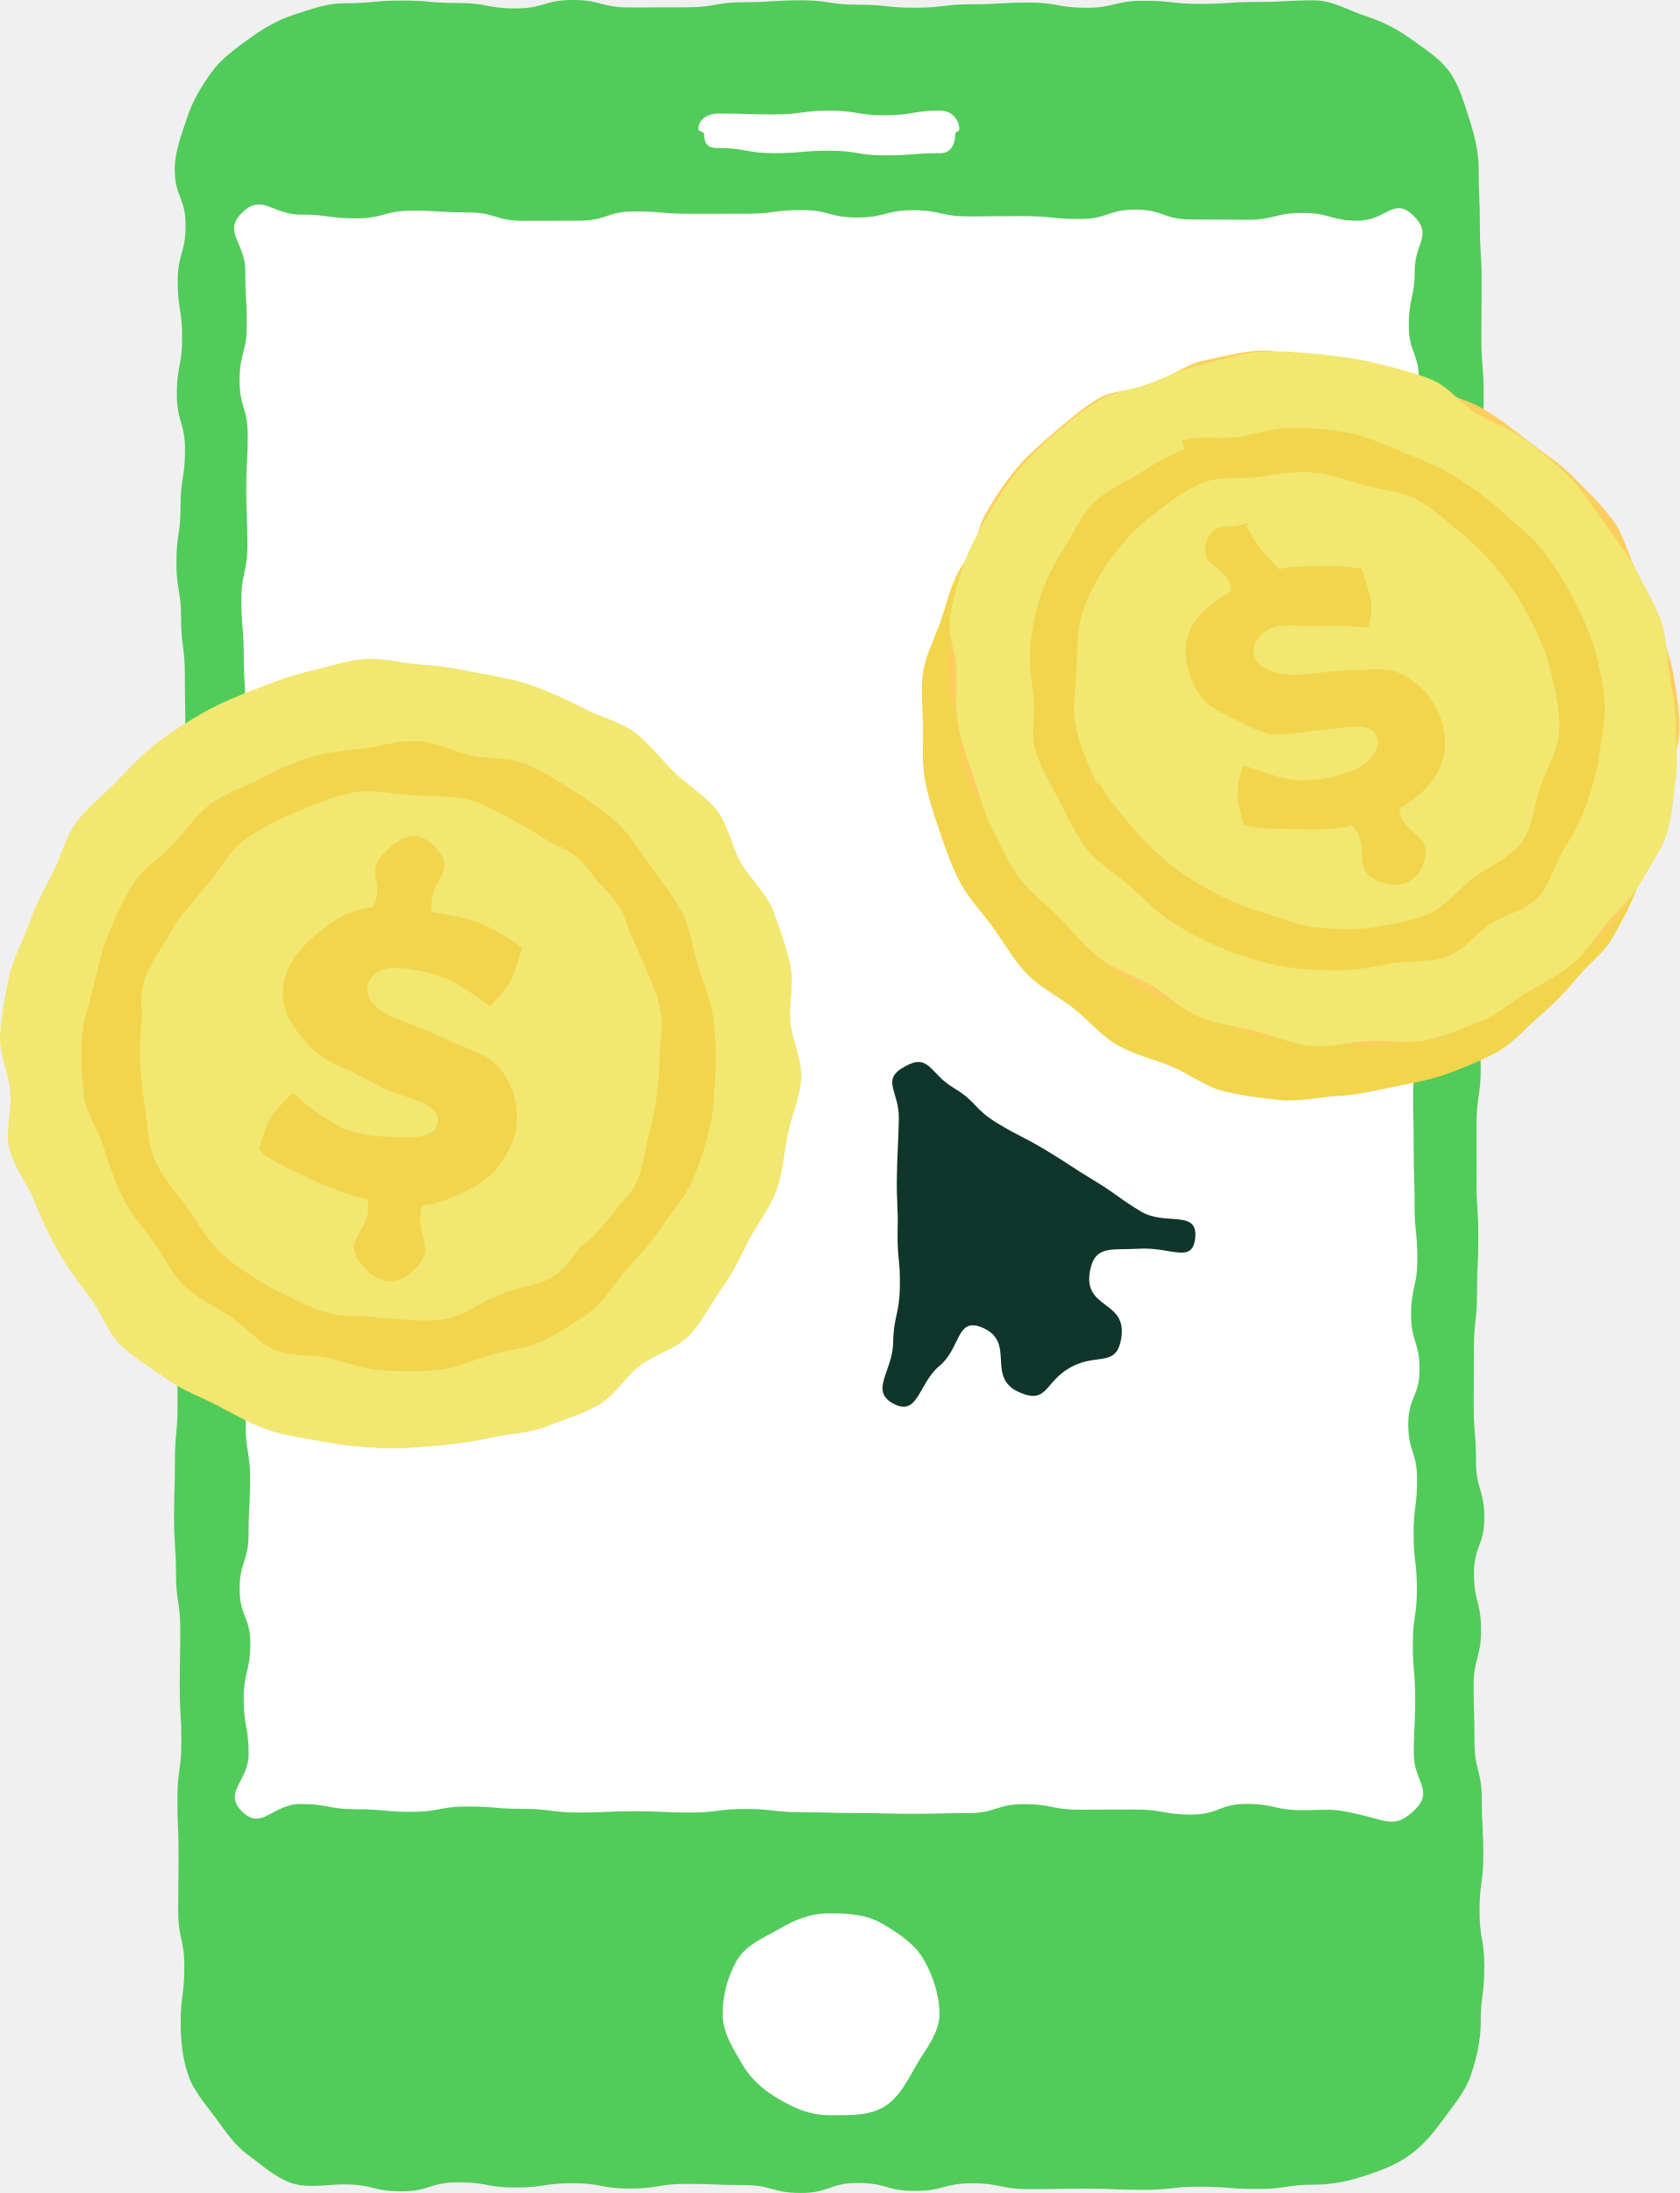
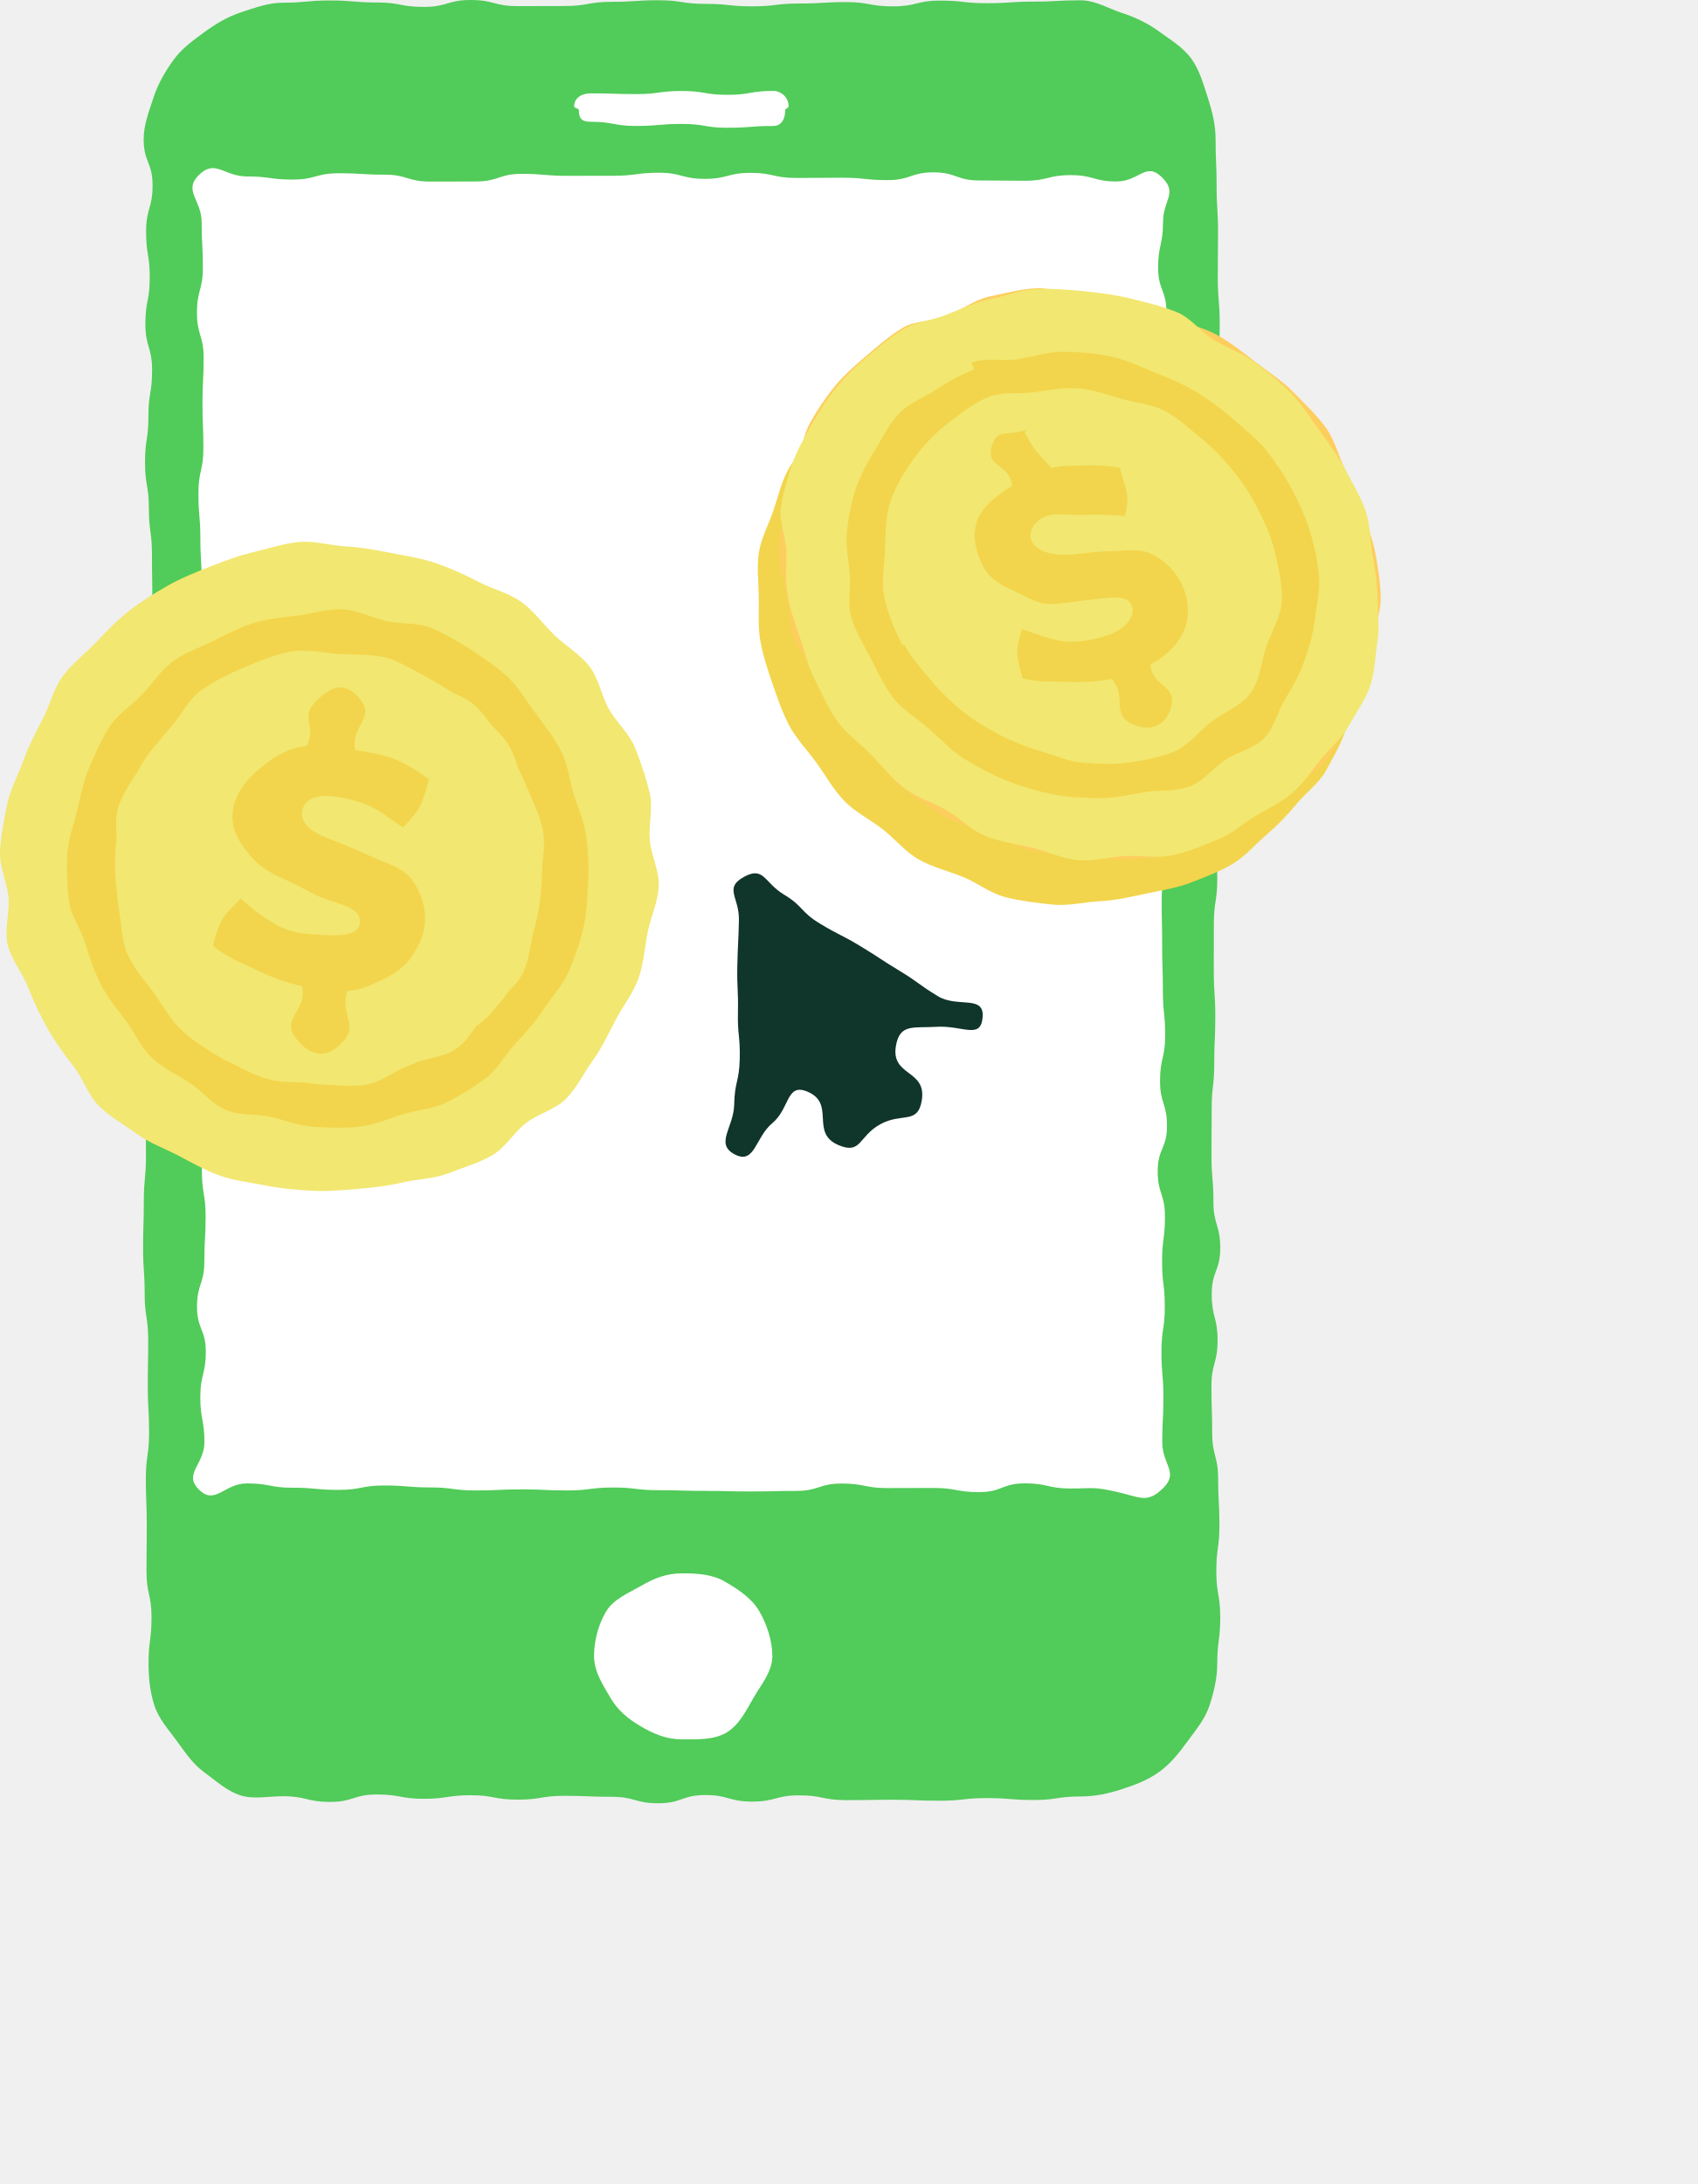
- <svg xmlns="http://www.w3.org/2000/svg" version="1.1" id="Capa_1" x="0px" y="0px" viewBox="0 0 435.3 568.41" style="enable-background:new 0 0 435.3 568.41;" xml:space="preserve">
+ <svg xmlns="http://www.w3.org/2000/svg" version="1.1" id="Capa_1" x="0px" y="0px" viewBox="0 0 535.3 688.41" style="enable-background:new 0 0 435.3 568.41;" xml:space="preserve">
  <style type="text/css">
	.st0{fill:#10352B;}
	.st1{fill:#51CB59;}
	.st2{fill:#A8E6A5;}
	.st3{fill:#DECFF1;}
	.st4{fill:#915FD0;}
	.st5{fill:#C8AFE7;}
	.st6{fill:#80D4F1;}
	.st7{fill:#F3F5F4;}
	.st8{fill:#F2E770;}
	.st9{fill:#FFFFFF;}
	.st10{fill:#F2D54C;}
	.st11{fill-rule:evenodd;clip-rule:evenodd;fill:#F2E770;}
	.st12{fill-rule:evenodd;clip-rule:evenodd;fill:#C8AFE7;}
	.st13{fill-rule:evenodd;clip-rule:evenodd;fill:#915FD0;}
	.st14{fill-rule:evenodd;clip-rule:evenodd;fill:#FD6085;}
	.st15{fill-rule:evenodd;clip-rule:evenodd;fill:#DECFF1;}
	.st16{fill:#00A8E3;}
	.st17{fill:#59A57C;}
	.st18{fill:#7ED4A7;}
	.st19{fill:#EDDFCE;}
	.st20{fill:#DBCBB9;}
	.st21{fill:#FDCE5E;}
	.st22{fill-rule:evenodd;clip-rule:evenodd;fill:#A8E6A5;}
	.st23{fill-rule:evenodd;clip-rule:evenodd;fill:#51CB59;}
	.st24{fill-rule:evenodd;clip-rule:evenodd;fill:#EBFDFF;}
	.st25{fill-rule:evenodd;clip-rule:evenodd;fill:#7DB8B5;}
	.st26{fill-rule:evenodd;clip-rule:evenodd;fill:#9CDAD7;}
	.st27{fill-rule:evenodd;clip-rule:evenodd;fill:#007976;}
	.st28{fill-rule:evenodd;clip-rule:evenodd;fill:#2C4B5F;}
	.st29{fill-rule:evenodd;clip-rule:evenodd;fill:#182F3B;}
</style>
  <g>
    <g>
      <g>
        <path class="st1" d="M340.67,0.09c-7.39,0-7.39,0.42-14.79,0.42c-7.4,0-7.4,0.5-14.79,0.5c-7.39,0-7.39-0.82-14.79-0.82     c-7.39,0-7.39,1.82-14.79,1.82c-7.39,0-7.39-1.35-14.79-1.35c-7.39,0-7.39,0.45-14.79,0.45c-7.39,0-7.39,0.89-14.79,0.89     c-7.4,0-7.4-0.78-14.79-0.78c-7.39,0-7.39-1.14-14.79-1.14c-7.4,0-7.4,0.5-14.79,0.5c-7.4,0-7.4,1.32-14.79,1.32     c-7.4,0-7.4,0.03-14.79,0.03C155.8,1.95,155.8,0,148.41,0c-7.4,0-7.4,2.18-14.79,2.18c-7.39,0-7.39-1.4-14.79-1.4     c-7.4,0-7.4-0.63-14.8-0.63s-7.4,0.7-14.8,0.7c-4.6,0-8.86,1.6-13.01,2.95c-4.3,1.4-8.01,3.58-11.59,6.19     c-3.62,2.63-7.24,5.2-9.87,8.82c-2.6,3.58-4.91,7.49-6.31,11.79c-1.35,4.15-3.16,8.65-3.16,13.25c0,7.28,2.81,7.28,2.81,14.56     c0,7.28-2.04,7.28-2.04,14.56c0,7.28,1.15,7.28,1.15,14.56c0,7.28-1.38,7.28-1.38,14.56c0,7.28,2.12,7.28,2.12,14.56     c0,7.28-1.16,7.28-1.16,14.56c0,7.28-1.07,7.28-1.07,14.56c0,7.28,1.22,7.28,1.22,14.56c0,7.28,0.97,7.28,0.97,14.56     c0,7.28,0.12,7.28,0.12,14.56c0,7.28-1.18,7.28-1.18,14.56c0,7.28,0.32,7.28,0.32,14.56c0,7.28-1.21,7.28-1.21,14.56     c0,7.28,0.43,7.28,0.43,14.56c0,7.28,0.78,7.28,0.78,14.56c0,7.28-1.97,7.28-1.97,14.56c0,7.28,1.83,7.28,1.83,14.56     c0,7.28-0.25,7.28-0.25,14.56c0,7.28-0.6,7.28-0.6,14.56c0,7.28,0.06,7.28,0.06,14.56c0,7.28-0.34,7.28-0.34,14.56     c0,7.28,0.12,7.28,0.12,14.56c0,7.28-0.68,7.28-0.68,14.56c0,7.28-0.23,7.28-0.23,14.57c0,7.28,0.5,7.28,0.5,14.56     c0,7.28,1.11,7.28,1.11,14.56c0,7.28-0.13,7.28-0.13,14.56c0,7.28,0.41,7.28,0.41,14.57c0,7.28-1.02,7.28-1.02,14.56     c0,7.28,0.29,7.28,0.29,14.57c0,7.28-0.09,7.28-0.09,14.56c0,7.29,1.59,7.29,1.59,14.57c0,7.29-0.94,7.29-0.94,14.57     c0,4.6,0.49,9.03,1.84,13.18c1.4,4.3,4.44,7.59,7.05,11.17c2.63,3.62,5.03,7.25,8.64,9.88c3.58,2.6,7.08,5.88,11.38,7.28     c4.15,1.35,8.89,0.29,13.49,0.29c7.39,0,7.39,1.79,14.79,1.79c7.4,0,7.4-2.34,14.79-2.34c7.39,0,7.39,1.36,14.79,1.36     c7.39,0,7.39-1.12,14.79-1.12c7.39,0,7.39,1.39,14.79,1.39c7.39,0,7.39-1.21,14.79-1.21c7.39,0,7.39,0.31,14.79,0.31     c7.4,0,7.4,2.04,14.79,2.04c7.39,0,7.39-2.59,14.79-2.59c7.4,0,7.4,2.06,14.79,2.06c7.4,0,7.4-1.97,14.79-1.97     c7.4,0,7.4,1.51,14.79,1.51c7.39,0,7.39-0.12,14.79-0.12c7.4,0,7.4,0.31,14.79,0.31c7.39,0,7.39-0.83,14.79-0.83     c7.4,0,7.4,0.6,14.8,0.6c7.4,0,7.4-1.12,14.8-1.12c4.6,0,8.72-0.9,12.87-2.25c4.3-1.4,8.33-2.89,11.91-5.5     c3.62-2.63,6.29-6.01,8.92-9.63c2.6-3.58,5.53-6.98,6.92-11.28c1.35-4.15,2.45-8.6,2.45-13.2c0-7.28,0.94-7.28,0.94-14.56     c0-7.28-1.24-7.28-1.24-14.56c0-7.28,0.98-7.28,0.98-14.56c0-7.28-0.41-7.28-0.41-14.56c0-7.28-1.87-7.28-1.87-14.56     c0-7.28-0.24-7.28-0.24-14.56c0-7.28,1.94-7.28,1.94-14.56c0-7.28-1.84-7.28-1.84-14.56c0-7.28,2.68-7.28,2.68-14.56     c0-7.28-2.15-7.28-2.15-14.56c0-7.28-0.61-7.28-0.61-14.56c0-7.28,0.06-7.28,0.06-14.56c0-7.28,0.81-7.28,0.81-14.56     c0-7.28,0.33-7.28,0.33-14.56c0-7.28-0.47-7.28-0.47-14.56c0-7.28,0.01-7.28,0.01-14.56c0-7.28,1.09-7.28,1.09-14.56     c0-7.28-1.15-7.28-1.15-14.56c0-7.28,1.26-7.28,1.26-14.56c0-7.28-0.87-7.28-0.87-14.56c0-7.28,0.58-7.28,0.58-14.56     c0-7.28,0.33-7.28,0.33-14.56c0-7.28-0.89-7.28-0.89-14.56c0-7.28-0.25-7.28-0.25-14.57c0-7.28-0.27-7.28-0.27-14.56     c0-7.28,1.11-7.28,1.11-14.56c0-7.28-1.77-7.28-1.77-14.56c0-7.28,2.22-7.28,2.22-14.57c0-7.28,0.46-7.28,0.46-14.56     c0-7.28-0.6-7.28-0.6-14.57c0-7.28,0.07-7.28,0.07-14.56c0-7.29-0.45-7.29-0.45-14.57s-0.32-7.29-0.32-14.57     c0-4.6-1.1-8.89-2.44-13.04c-1.4-4.3-2.61-8.75-5.21-12.33c-2.63-3.62-6.62-5.98-10.23-8.61c-3.58-2.6-7.44-4.44-11.74-5.84     C349.45,2.69,345.27,0.09,340.67,0.09z" />
      </g>
      <g>
        <path class="st9" d="M366.67,469.08c5.07-5-0.26-7.36-0.26-14.48c0-7.12,0.36-7.12,0.36-14.24c0-7.12-0.61-7.12-0.61-14.24     c0-7.12,1.05-7.12,1.05-14.24c0-7.12-0.85-7.12-0.85-14.24c0-7.12,0.9-7.12,0.9-14.24c0-7.12-2.29-7.12-2.29-14.24     c0-7.12,2.93-7.12,2.93-14.24c0-7.12-2.19-7.12-2.19-14.24c0-7.12,1.62-7.12,1.62-14.24c0-7.12-0.72-7.12-0.72-14.24     c0-7.12-0.23-7.12-0.23-14.24c0-7.12-0.15-7.12-0.15-14.24c0-7.12,1.38-7.12,1.38-14.24c0-7.12-0.42-7.12-0.42-14.24     c0-7.12-1.62-7.12-1.62-14.24c0-7.12,0.24-7.12,0.24-14.24c0-7.12,1-7.12,1-14.24c0-7.12-1.69-7.12-1.69-14.24     c0-7.12,0.3-7.12,0.3-14.25c0-7.12,2.16-7.12,2.16-14.24c0-7.12-1.68-7.12-1.68-14.24c0-7.12,0.79-7.12,0.79-14.24     c0-7.12,0.59-7.12,0.59-14.25c0-7.12-0.5-7.12-0.5-14.24c0-7.12,0.96-7.12,0.96-14.25c0-7.12-2.63-7.12-2.63-14.24     c0-7.13,1.54-7.13,1.54-14.25s4.75-9.16-0.31-14.17c-5.13-5.07-7.13,1.29-14.35,1.29c-7.21,0-7.21-2-14.42-2     c-7.21,0-7.21,1.77-14.43,1.77c-7.21,0-7.21-0.09-14.43-0.09c-7.21,0-7.21-2.55-14.43-2.55c-7.21,0-7.21,2.44-14.42,2.44     c-7.21,0-7.21-0.75-14.42-0.75c-7.21,0-7.21,0.07-14.43,0.07c-7.21,0-7.21-1.6-14.42-1.6c-7.21,0-7.21,1.89-14.42,1.89     c-7.21,0-7.21-1.93-14.43-1.93c-7.21,0-7.21,0.95-14.43,0.95c-7.21,0-7.21,0.02-14.43,0.02c-7.21,0-7.21-0.62-14.43-0.62     c-7.21,0-7.21,2.4-14.43,2.4c-7.21,0-7.21,0.03-14.43,0.03c-7.21,0-7.21-2.18-14.43-2.18c-7.22,0-7.22-0.44-14.43-0.44     c-7.21,0-7.21,1.99-14.43,1.99c-7.22,0-7.22-0.98-14.44-0.98c-7.22,0-9.99-5.56-15.13-0.49c-5.07,5,0.84,7.83,0.84,14.95     c0,7.12,0.39,7.12,0.39,14.24c0,7.12-1.87,7.12-1.87,14.24c0,7.12,2.11,7.12,2.11,14.24c0,7.12-0.37,7.12-0.37,14.24     c0,7.12,0.29,7.12,0.29,14.24c0,7.12-1.57,7.12-1.57,14.24c0,7.12,0.62,7.12,0.62,14.24c0,7.12,0.44,7.12,0.44,14.24     c0,7.12,0.82,7.12,0.82,14.24c0,7.12-0.17,7.12-0.17,14.24c0,7.12-1.71,7.12-1.71,14.24c0,7.12-0.54,7.12-0.54,14.24     c0,7.12,2.07,7.12,2.07,14.24c0,7.12,0.34,7.12,0.34,14.24c0,7.12-0.23,7.12-0.23,14.24c0,7.12,0.13,7.12,0.13,14.24     c0,7.12-0.04,7.12-0.04,14.24c0,7.12-0.68,7.12-0.68,14.24c0,7.12,0.05,7.12,0.05,14.25c0,7.12,0.47,7.12,0.47,14.24     c0,7.12-0.47,7.12-0.47,14.24c0,7.12,1.17,7.12,1.17,14.24c0,7.12-0.4,7.12-0.4,14.25c0,7.12-2.31,7.12-2.31,14.24     c0,7.12,2.77,7.12,2.77,14.25c0,7.12-1.73,7.12-1.73,14.24c0,7.13,1.29,7.13,1.29,14.25s-6.77,9.93-1.7,14.94     c5.13,5.07,7.89-1.96,15.1-1.96c7.21,0,7.21,1.36,14.42,1.36c7.21,0,7.21,0.68,14.43,0.68c7.21,0,7.21-1.39,14.43-1.39     c7.21,0,7.21,0.61,14.43,0.61c7.21,0,7.21,0.96,14.42,0.96c7.21,0,7.21-0.34,14.42-0.34c7.21,0,7.21,0.34,14.43,0.34     c7.21,0,7.21-0.93,14.42-0.93c7.21,0,7.21,0.85,14.42,0.85c7.21,0,7.21,0.22,14.43,0.22c7.21,0,7.21,0.18,14.43,0.18     c7.21,0,7.21-0.17,14.43-0.17c7.21,0,7.21-2.33,14.43-2.33c7.21,0,7.21,1.43,14.43,1.43c7.21,0,7.21-0.04,14.43-0.04     c7.21,0,7.21,1.31,14.43,1.31c7.22,0,7.22-2.76,14.43-2.76c7.21,0,7.21,1.62,14.43,1.62c7.22,0,7.11-0.59,14.15,0.98     C359.36,471.81,361.53,474.14,366.67,469.08z" />
      </g>
      <g>
        <path class="st9" d="M243.73,39.71c-7.19,0-7.19,0.56-14.39,0.56c-7.19,0-7.19-1.21-14.38-1.21c-7.2,0-7.2,0.64-14.39,0.64     c-7.2,0-7.2-1.32-14.39-1.32c-2.69,0-3.69-0.95-3.69-3.64c0-0.62-1.49-0.62-1.49-1.23c0-2.69,2.49-4.08,5.18-4.08     c7.19,0,7.19,0.23,14.39,0.23c7.19,0,7.19-0.98,14.38-0.98c7.2,0,7.2,1.21,14.39,1.21s7.2-1.23,14.39-1.23     c2.69,0,4.89,2.16,4.89,4.85c0,0.62-1.07,0.62-1.07,1.23C247.55,37.42,246.42,39.71,243.73,39.71z" />
      </g>
      <g>
        <g>
          <path class="st8" d="M207.67,279.48c0.27-4.96-2.39-9.84-2.81-14.64c-0.43-4.93,1.07-10.14-0.04-14.85      c-1.13-4.8-2.76-9.6-4.54-14.12c-1.8-4.57-5.86-8.06-8.28-12.3c-2.43-4.26-3.19-9.67-6.18-13.52c-3-3.86-7.53-6.48-11.05-9.88      c-3.51-3.39-6.46-7.58-10.43-10.45c-3.95-2.85-9.03-3.99-13.38-6.27c-4.3-2.26-8.68-4.23-13.33-5.87      c-4.57-1.61-9.32-2.28-14.17-3.24c-4.73-0.94-9.4-1.83-14.35-2.1c-4.96-0.27-9.86-1.83-14.67-1.41      c-4.93,0.43-9.66,2.06-14.38,3.17c-4.8,1.13-9.35,2.83-13.87,4.61c-4.57,1.8-9.1,3.6-13.34,6.01      c-4.26,2.43-8.42,5.02-12.27,8.02c-3.86,3-7.19,6.6-10.59,10.11c-3.39,3.51-7.43,6.56-10.3,10.53      c-2.85,3.95-3.94,9.02-6.22,13.37c-2.26,4.3-4.48,8.55-6.12,13.19c-1.61,4.57-4.16,8.95-5.12,13.8      c-0.94,4.73-1.94,9.66-2.21,14.62c-0.27,4.96,2.23,9.79,2.66,14.59c0.43,4.93-1.38,10.17-0.27,14.88      c1.13,4.8,4.63,8.86,6.41,13.38c1.8,4.57,3.81,8.9,6.22,13.14c2.43,4.26,5.24,8.12,8.23,11.97c3,3.86,4.53,9.11,8.05,12.51      c3.51,3.39,7.97,5.89,11.94,8.76c3.95,2.85,8.66,4.51,13.01,6.79c4.3,2.26,8.52,4.69,13.16,6.33c4.57,1.61,9.43,2.09,14.28,3.05      c4.73,0.94,9.46,1.39,14.42,1.66c4.96,0.27,9.67-0.13,14.47-0.55c4.93-0.43,9.61-0.95,14.33-2.06c4.8-1.13,9.87-1.1,14.4-2.88      c4.57-1.8,9.47-3.18,13.7-5.59c4.26-2.43,6.93-7.24,10.79-10.23c3.86-3,9.33-4.26,12.73-7.78c3.39-3.51,5.6-8.2,8.47-12.17      c2.85-3.95,4.88-8.42,7.16-12.77c2.26-4.3,5.48-8.27,7.12-12.91c1.61-4.57,1.92-9.61,2.88-14.46      C205.11,289.17,207.4,284.43,207.67,279.48z" />
        </g>
        <g>
          <path class="st10" d="M108.04,192.09c-4.81-0.26-9.47,1.38-14.09,1.94c-4.75,0.57-9.4,0.97-13.88,2.33      c-4.56,1.39-8.69,3.57-12.88,5.7c-4.23,2.15-8.9,3.57-12.67,6.41c-3.78,2.84-6.43,6.95-9.67,10.4      c-3.22,3.44-7.6,6.06-10.19,10.04c-2.57,3.94-4.56,8.41-6.43,12.8c-1.84,4.31-2.82,9.04-3.9,13.7      c-1.05,4.54-2.87,9.18-3.13,13.99c-0.26,4.81-0.03,9.75,0.52,14.38c0.57,4.75,3.75,8.94,5.12,13.42      c1.39,4.56,2.82,8.92,4.96,13.11c2.15,4.23,5.11,7.76,7.95,11.53c2.84,3.78,4.71,8.35,8.16,11.59      c3.44,3.22,7.84,5.22,11.81,7.81c3.94,2.57,7.12,6.76,11.5,8.63c4.31,1.84,9.55,1.12,14.22,2.2c4.54,1.05,8.99,2.87,13.8,3.13      c4.81,0.26,9.62,0.46,14.24-0.09c4.75-0.57,9.18-2.57,13.66-3.93c4.56-1.39,9.63-1.64,13.82-3.78      c4.23-2.15,8.44-4.75,12.21-7.58c3.78-2.84,6.09-7.44,9.33-10.89c3.22-3.44,6.34-6.91,8.93-10.89c2.57-3.94,6.04-7.52,7.91-11.9      c1.84-4.31,3.48-8.95,4.56-13.61c1.05-4.54,1.24-9.44,1.5-14.25c0.26-4.81,0.03-9.64-0.52-14.26c-0.57-4.75-2.64-9.16-4-13.64      c-1.39-4.56-1.9-9.48-4.03-13.68c-2.15-4.23-5.16-8.06-7.99-11.83c-2.84-3.78-5.28-8.17-8.73-11.4      c-3.44-3.22-7.58-5.98-11.55-8.57c-3.94-2.57-8.2-5.06-12.58-6.93c-4.31-1.84-9.53-1.12-14.19-2.2      C117.25,194.71,112.85,192.35,108.04,192.09z M99.98,341.25c-5.2-0.28-10.51,0.31-15.32-1.06c-4.96-1.41-9.59-3.95-14.01-6.39      c-4.49-2.47-9.03-5.12-12.82-8.49c-3.81-3.39-6.3-8.07-9.27-12.22c-2.95-4.13-6.58-8-8.55-12.73      c-1.94-4.65-1.63-10.04-2.5-15.13c-0.84-4.93-1.5-9.82-1.22-15.02c0.28-5.2,0.6-10.24,1.97-15.05c1.41-4.96,4.37-9.11,6.8-13.52      c2.47-4.49,5.23-8.47,8.6-12.26c3.39-3.81,5.69-8.88,9.84-11.84c4.13-2.95,8.92-5.27,13.65-7.25c4.65-1.94,9.61-4.06,14.7-4.93      c4.93-0.84,10.24,0.5,15.44,0.78c5.2,0.28,10.49,0.02,15.3,1.39c4.96,1.41,8.81,5.37,13.22,7.8c4.49,2.47,9.96,3.53,13.75,6.91      c3.81,3.39,6.41,8.05,9.38,12.2c2.95,4.13,5.08,8.7,7.05,13.43c1.94,4.65,4.38,9.26,5.25,14.35c0.84,4.93-0.51,10.04-0.79,15.24      c-0.28,5.2-1.12,9.97-2.49,14.78c-1.41,4.96-1.62,10.34-4.05,14.76c-2.47,4.49-5.75,8.58-9.12,12.37      c-3.39,3.81-8.06,6.17-12.2,9.13c-4.13,2.95-8.45,5.23-13.18,7.2c-4.65,1.94-9.23,3.81-14.32,4.68      C110.14,341.22,105.18,341.53,99.98,341.25z" />
        </g>
        <g>
          <path class="st8" d="M107.25,206.71c-5.2-0.28-10.17-0.32-15.09,0.53c-5.09,0.87-9.9,2.23-14.55,4.18      c-4.73,1.97-8.98,4.59-13.11,7.54c-4.15,2.96-7.28,6.78-10.67,10.59c-3.37,3.79-6.93,7.26-9.41,11.75      c-2.43,4.42-5.84,8.6-7.26,13.56c-1.37,4.81,0.25,10.2-0.03,15.4c-0.28,5.2-0.7,10.09,0.14,15.01      c0.87,5.09,1.05,10.33,2.99,14.98c1.97,4.73,5.84,8.36,8.79,12.49c2.96,4.15,5.21,8.91,9.02,12.31c3.79,3.37,8,6.46,12.49,8.93      c4.42,2.43,9.61,3.15,14.57,4.57c4.81,1.37,9.62,2.87,14.83,3.15c5.2,0.28,10.45,1.05,15.38,0.21      c5.09-0.87,9.32-4.46,13.98-6.41c4.73-1.97,10.55-2.07,14.68-5.02c4.15-2.96,6.41-8.19,9.8-12c3.37-3.79,8.25-6.67,10.72-11.15      c2.43-4.42,2.62-9.96,4.03-14.93c1.37-4.81,1.97-9.73,2.25-14.93c0.28-5.2,0.33-10.18-0.51-15.1      c-0.87-5.09-2.92-9.62-4.86-14.28c-1.97-4.73-2.78-10.09-5.72-14.22c-2.96-4.15-7.17-7.33-10.98-10.72      c-3.79-3.37-7.95-6.24-12.43-8.72c-4.42-2.43-8.83-5.21-13.79-6.63C117.68,206.46,112.45,207,107.25,206.71z" />
        </g>
        <g>
          <g>
            <path class="st10" d="M109.44,312.37c-2.41,7.83,3.98,10.51-1.72,16.39c-4.96,5.11-10.01,4.22-14.36-1.42       c-5.05-6.52,3.68-8.49,1.84-16.53c-4.88-0.95-10.45-3.17-14.85-5.3c-4.6-2.22-9.72-4.25-13.22-7.45       c2.24-8.25,2.7-8.87,8.83-14.83c3.46,3.32,7.79,6.59,12.25,8.82c5,2.49,10.33,2.47,14.45,2.69c5.77,0.31,10.61-0.18,10.83-4.14       c0.23-4.21-5.55-5.35-11.24-7.38c-3.96-1.41-8.09-4.19-12.47-6.04c-4.37-1.85-8.23-4.18-11.05-7.68       c-2.58-3.21-5.73-7.15-5.43-12.71c0.34-6.27,4.43-11.14,8.91-14.8c4-3.28,8.02-6.14,14.54-6.85c3.22-7.18-2.56-8.69,3.03-14.24       c5.06-5.02,9.25-6.01,13.75-0.5c4.95,6.05-3.11,8.36-1.54,16.02c4.19,0.69,8.67,1.39,12.44,2.89       c4.07,1.62,7.68,4.07,10.84,6.35c-2.4,8.26-2.37,8.83-8.17,15.18c-3.52-2.26-7.19-5.4-11.07-7.02       c-4.57-1.91-9.38-2.76-12.73-2.94c-4.71-0.25-7.88,1.84-8.07,5.27c-0.22,4.14,3.93,6.6,9.69,8.71       c3.98,1.46,8.37,3.45,12.75,5.41c4.34,1.94,9.26,3.21,12.04,6.83c2.52,3.29,4.54,7.94,4.24,13.53       c-0.24,4.43-2.34,8.33-4.54,11.4c-2.29,3.19-5.79,5.41-9.64,7.12C116.36,310.69,113.69,312.03,109.44,312.37z" />
          </g>
        </g>
      </g>
      <g>
        <g>
          <path class="st10" d="M418.11,161.79c-2.3-4.44-6.45-7.82-9.34-11.8c-2.92-4.04-4.92-8.95-8.36-12.48      c-3.47-3.57-8.98-4.85-12.89-7.87c-3.93-3.04-7.24-6.86-11.53-9.31c-4.31-2.47-8.84-4.48-13.43-6.33      c-4.61-1.86-9.47-2.74-14.27-3.93c-4.82-1.2-9.64-1.57-14.56-2.06c-4.94-0.49-9.81-2.73-14.76-2.47      c-4.94,0.25-10.09,0.43-14.95,1.46c-4.82,1.02-9.14,4.14-13.79,5.96c-4.42,1.73-9.05,2.85-12.95,5.16      c-4.06,2.41-7.34,5.84-10.81,8.8c-3.57,3.05-6.65,6.43-9.56,9.98c-2.96,3.61-6.13,7.04-8.38,11.07      c-2.26,4.05-3.24,8.65-4.74,13.04c-1.49,4.36-3.82,8.55-4.55,13.16c-0.71,4.54-0.08,9.24-0.02,13.93      c0.07,4.57-0.35,9.27,0.48,13.91c0.8,4.48,2.26,8.94,3.8,13.41c1.48,4.29,2.96,8.75,5.15,12.97c2.3,4.44,5.87,8.06,8.75,12.05      c2.92,4.04,5.33,8.48,8.77,12.02c3.47,3.57,8.07,5.81,11.98,8.83c3.93,3.04,7.14,7.13,11.43,9.59      c4.31,2.47,9.29,3.62,13.87,5.47c4.61,1.86,8.8,5.27,13.6,6.46c4.82,1.2,9.95,1.84,14.87,2.33c4.94,0.49,10.01-0.83,14.96-1.08      c4.94-0.25,9.72-1.39,14.59-2.42c4.82-1.02,9.71-1.77,14.36-3.59c4.42-1.73,8.81-3.39,12.71-5.7c4.06-2.41,7.08-6.1,10.55-9.06      c3.57-3.05,6.69-6.27,9.6-9.82c2.96-3.61,7.03-6.45,9.28-10.49c2.25-4.05,4.69-8.28,6.19-12.67c1.49-4.36,0.69-9.42,1.41-14.03      c0.71-4.54,1.02-9.07,0.95-13.76c-0.07-4.57,0.45-9.26-0.39-13.9c-0.8-4.48-2.95-8.69-4.5-13.16      C420.16,171.17,420.29,166,418.11,161.79z" />
        </g>
        <g>
          <path class="st21" d="M424.34,148.52c-2.3-4.44-3.42-9.68-6.31-13.66c-2.92-4.04-6.7-7.57-10.14-11.1      c-3.47-3.57-7.77-6.31-11.67-9.33c-3.93-3.04-7.85-6.18-12.14-8.63c-4.31-2.47-9.31-3.52-13.89-5.36      c-4.61-1.86-9.1-3.9-13.9-5.09c-4.82-1.2-9.79-1.05-14.71-1.54c-4.94-0.49-9.85-3.21-14.8-2.96c-4.94,0.25-9.95,1.57-14.81,2.61      c-4.82,1.02-8.95,4.35-13.61,6.17c-4.42,1.73-9.79,1.35-13.69,3.66c-4.06,2.41-7.74,5.6-11.21,8.56      c-3.57,3.05-7.26,6.22-10.18,9.77c-2.96,3.61-5.68,7.67-7.93,11.7c-2.26,4.05-2.69,9.05-4.19,13.44      c-1.49,4.36-3.01,8.76-3.73,13.37c-0.71,4.54-1.82,9.2-1.75,13.89c0.07,4.57,1.53,9.16,2.36,13.8c0.8,4.48,0.95,9.31,2.49,13.78      c1.48,4.29,5.22,7.72,7.4,11.93c2.3,4.44,3.52,9.46,6.4,13.45c2.92,4.04,6.87,7.2,10.31,10.74c3.47,3.57,6.36,7.81,10.27,10.83      c3.93,3.04,8.03,6.06,12.32,8.52c4.31,2.47,9.41,3.43,14,5.28c4.61,1.86,8.97,4.63,13.77,5.82c4.82,1.2,9.98,0.66,14.91,1.16      c4.94,0.49,9.89,1.9,14.84,1.64c4.94-0.25,10.04-0.66,14.9-1.69c4.82-1.02,9.51-3.05,14.17-4.88c4.42-1.73,7.69-5.42,11.59-7.73      c4.06-2.41,7.74-4.84,11.21-7.8c3.57-3.05,8.03-5.08,10.94-8.62c2.96-3.61,5.14-7.79,7.38-11.82c2.25-4.05,4.06-8.31,5.56-12.71      c1.49-4.36,1.49-9.02,2.21-13.63c0.71-4.54,2.64-8.97,2.57-13.66c-0.07-4.57-0.8-9.19-1.64-13.83      c-0.8-4.48-2.52-8.79-4.06-13.26C428.11,157.03,426.52,152.74,424.34,148.52z" />
        </g>
        <g>
          <path class="st8" d="M424.39,148.49c-2.3-4.44-5.24-8.37-8.13-12.36c-2.92-4.04-5.49-8.31-8.93-11.85      c-3.47-3.57-7.34-6.68-11.24-9.71c-3.93-3.04-8.68-4.67-12.97-7.13c-4.31-2.47-7.53-7.21-12.12-9.06      c-4.61-1.86-9.62-3.05-14.42-4.24c-4.82-1.2-9.88-1.86-14.8-2.35c-4.94-0.49-10.04-0.9-14.98-0.64      c-4.94,0.25-9.78,2.11-14.64,3.14c-4.82,1.02-9.27,3.15-13.92,4.97c-4.42,1.73-9.4,2.12-13.3,4.43      c-4.06,2.41-7.72,5.5-11.19,8.46c-3.57,3.05-7.06,6.29-9.97,9.84c-2.96,3.61-5.56,7.61-7.8,11.65      c-2.26,4.05-4.72,8.22-6.23,12.62c-1.49,4.36-2.85,9.05-3.57,13.66c-0.71,4.54,1.65,9.37,1.72,14.06      c0.07,4.57-0.42,9.15,0.41,13.78c0.8,4.48,2.35,8.78,3.89,13.25c1.48,4.29,2.44,8.87,4.62,13.09c2.3,4.44,4.23,9.18,7.11,13.17      c2.92,4.04,7.17,7.02,10.61,10.55c3.47,3.57,6.59,7.55,10.5,10.57c3.93,3.04,8.92,4.46,13.21,6.91      c4.31,2.47,7.91,6.43,12.5,8.27c4.61,1.86,9.71,2.43,14.51,3.62c4.82,1.2,9.57,3.44,14.49,3.93c4.94,0.49,10.02-1.04,14.97-1.29      c4.94-0.25,10.17,0.78,15.03-0.25c4.82-1.02,9.54-3.13,14.19-4.95c4.42-1.73,7.94-5.09,11.84-7.4c4.06-2.41,8.26-4.4,11.73-7.37      c3.57-3.05,6.03-7.02,8.94-10.57c2.96-3.61,6.63-6.66,8.87-10.69c2.25-4.05,5.13-8.02,6.63-12.42      c1.49-4.36,1.56-9.28,2.28-13.89c0.71-4.54,0.11-9.19,0.04-13.88c-0.07-4.57-0.76-9.03-1.59-13.67      c-0.8-4.48-0.63-9.28-2.18-13.75C429.02,156.72,426.57,152.71,424.39,148.49z" />
        </g>
        <g>
          <path class="st10" d="M284.49,203.35c-2.45-4.72-4.46-9.69-5.59-14.51c-1.2-5.13-0.11-10.45,0.09-15.45      c0.22-5.2,0.07-10.45,1.71-15.25c1.66-4.85,4.35-9.38,7.37-13.54c2.96-4.08,6.48-7.95,10.65-11.12      c3.95-2.99,8.16-6.47,13.12-8.41c4.42-1.73,9.59-0.79,14.2-1.44c4.65-0.66,9.24-1.58,13.92-1.21c4.67,0.37,9.07,1.98,13.59,3.29      c4.49,1.31,9.44,1.6,13.62,3.78c4.15,2.16,7.64,5.54,11.3,8.49c3.64,2.93,6.88,6.28,9.89,9.92c2.96,3.59,5.56,7.43,7.75,11.65      c2.45,4.73,4.59,9.39,5.72,14.21c1.2,5.13,2.5,10.32,2.3,15.32c-0.21,5.2-3.22,9.84-4.86,14.64      c-1.66,4.85-1.96,10.51-4.98,14.67c-2.96,4.08-8.29,6.04-12.47,9.2c-3.95,2.99-7.24,7.59-12.2,9.53      c-4.42,1.73-9.28,2.61-13.89,3.27c-4.65,0.66-9.5,0.42-14.18,0.05c-4.67-0.37-9.05-2.37-13.57-3.69      c-4.49-1.31-8.73-2.99-12.91-5.17c-4.15-2.16-8.07-4.53-11.74-7.49c-3.64-2.93-6.93-6.13-9.94-9.77      c-2.96-3.59-6.2-7.04-8.39-11.26 M307.13,116.44c-4.4,1.72-8.24,3.9-11.98,6.34c-3.92,2.56-8.45,4.22-11.61,7.44      c-3.25,3.31-5.2,7.63-7.59,11.51c-2.41,3.91-4.62,7.87-6.11,12.21c-1.47,4.31-2.29,8.78-2.81,13.38      c-0.51,4.49,0.42,8.92,0.87,13.56c0.44,4.47-0.85,9.36,0.51,13.86c1.3,4.27,3.79,8.31,5.97,12.5c2.28,4.4,4.34,9.02,7.33,12.85      c3.04,3.89,7.57,6.4,11.21,9.65c3.67,3.28,7.03,6.92,11.19,9.5c4.18,2.59,8.56,4.93,13.09,6.75c4.56,1.84,9.33,3.25,14.11,4.26      c4.81,1.02,9.75,1.2,14.64,1.33c4.9,0.12,9.64-1.02,14.48-1.84c4.8-0.82,10.13-0.09,14.73-1.9c4.4-1.72,7.41-5.91,11.15-8.35      c3.92-2.56,9.05-3.57,12.21-6.79c3.25-3.31,4.21-8.43,6.6-12.3c2.41-3.91,4.61-7.73,6.09-12.08c1.47-4.31,2.81-8.6,3.33-13.2      c0.51-4.49,1.72-9.13,1.26-13.77c-0.44-4.47-1.38-9.13-2.74-13.62c-1.3-4.27-3.22-8.58-5.39-12.78      c-2.28-4.4-5.03-8.6-8.02-12.43c-3.04-3.89-7.01-6.95-10.65-10.2c-3.67-3.27-7.61-6.15-11.77-8.72      c-4.18-2.59-8.69-4.39-13.23-6.21c-4.56-1.84-8.99-4.02-13.77-5.03c-4.81-1.02-9.72-1.36-14.61-1.48      c-4.9-0.12-9.56,1.48-14.4,2.3c-4.8,0.82-10.31-0.64-14.91,1.17" />
        </g>
        <g>
          <path class="st10" d="M323.61,135.43c-5.81,2.28-9.18-0.77-10.94,5.22c-2.01,6.86,5.67,5.41,6.43,12.51      c-4.91,2.97-9.25,6.46-10.88,10.56c-1.78,4.46-0.92,9.67,1.67,14.66c2.3,4.45,5.92,6.07,9.39,7.67      c3.82,1.75,7.67,4.45,11.96,4.34c4.41-0.12,8.85-1.04,12.7-1.37c5.43-0.46,10.93-1.86,12.69,1.53c1.66,3.2-1.42,7.35-6.14,9.2      c-3.42,1.34-8.59,2.7-13.77,2.53c-4.51-0.15-10.36-2.62-14.57-3.96c-2.12,7.08-1.75,8.31,0.21,15.44      c4.2,1.24,9.91,1.08,14.52,1.18c4.52,0.1,9.19,0.06,13.55-0.98c5.06,5.52-0.37,11.01,6.4,14.2c5.64,2.67,10.73,0.76,12.35-5.27      c1.93-7.18-5.7-5.99-6.53-13.38c5.04-2.84,8.65-6.28,10.53-10.59c1.94-4.46,1.83-10.01-0.97-15.42      c-2.31-4.47-5.76-7.21-9.23-8.89c-3.84-1.86-8.25-0.92-12.57-0.89c-4.45,0.03-8.78,0.8-12.67,1.1      c-5.53,0.43-10.72-0.83-12.45-4.17c-1.43-2.76,0.68-6.47,4.52-7.98c2.77-1.08,7.32-0.24,11.87-0.38      c3.79-0.12,9.18-0.08,12.97,0.42c1.68-7.25,0.23-8.03-1.61-15.24c-3.52-0.65-7.55-0.92-11.49-0.73      c-3.72,0.18-6.4-0.18-10.08,0.81c-4.69-5.33-5.14-4.93-8.41-11.23" />
        </g>
      </g>
      <g>
        <path class="st9" d="M243.49,522c0,4.93-3.59,9.09-5.89,13.07c-2.38,4.11-4.57,8.74-8.68,11.11c-3.98,2.3-9.04,2.07-13.96,2.07     c-4.93,0-8.85-1.73-12.83-4.03c-4.11-2.38-7.38-5.08-9.76-9.18c-2.3-3.98-5.09-8.11-5.09-13.04c0-4.93,1.38-9.88,3.68-13.86     c2.38-4.11,7.1-5.93,11.21-8.3c3.98-2.3,7.86-3.91,12.79-3.91c4.93,0,9.58,0.29,13.55,2.59c4.11,2.38,8.51,5.26,10.88,9.37     C241.69,511.87,243.49,517.07,243.49,522z" />
      </g>
      <g>
        <path class="st0" d="M309.78,320.69c0.64-7.24-7.87-2.92-14.09-6.68c-6.23-3.76-5.92-4.27-12.14-8.03     c-6.23-3.76-6.09-3.99-12.31-7.75c-6.22-3.76-6.49-3.32-12.71-7.08c-6.23-3.76-5.2-5.46-11.43-9.21     c-6.23-3.76-6.23-9.03-12.6-5.52c-6.37,3.51-1.41,6.34-1.55,13.6c-0.14,7.27-0.36,7.27-0.5,14.54     c-0.14,7.27,0.34,7.28,0.19,14.55c-0.14,7.27,0.71,7.28,0.57,14.55c-0.14,7.27-1.61,7.24-1.75,14.51s-6.24,12.41,0.23,15.73     c6.32,3.25,6.35-5.37,11.82-9.9s4.34-12.65,10.92-9.96c9.25,3.79,0.72,13,9.92,16.91c7.23,3.06,6.28-2.78,13.16-6.57     c6.87-3.79,11.82,0.21,13.09-7.54c1.61-9.87-9.86-7.4-8.14-17.25c1.23-7,5.56-5.49,12.65-5.93     C303.55,323.14,309.15,327.77,309.78,320.69z" />
      </g>
    </g>
  </g>
</svg>
